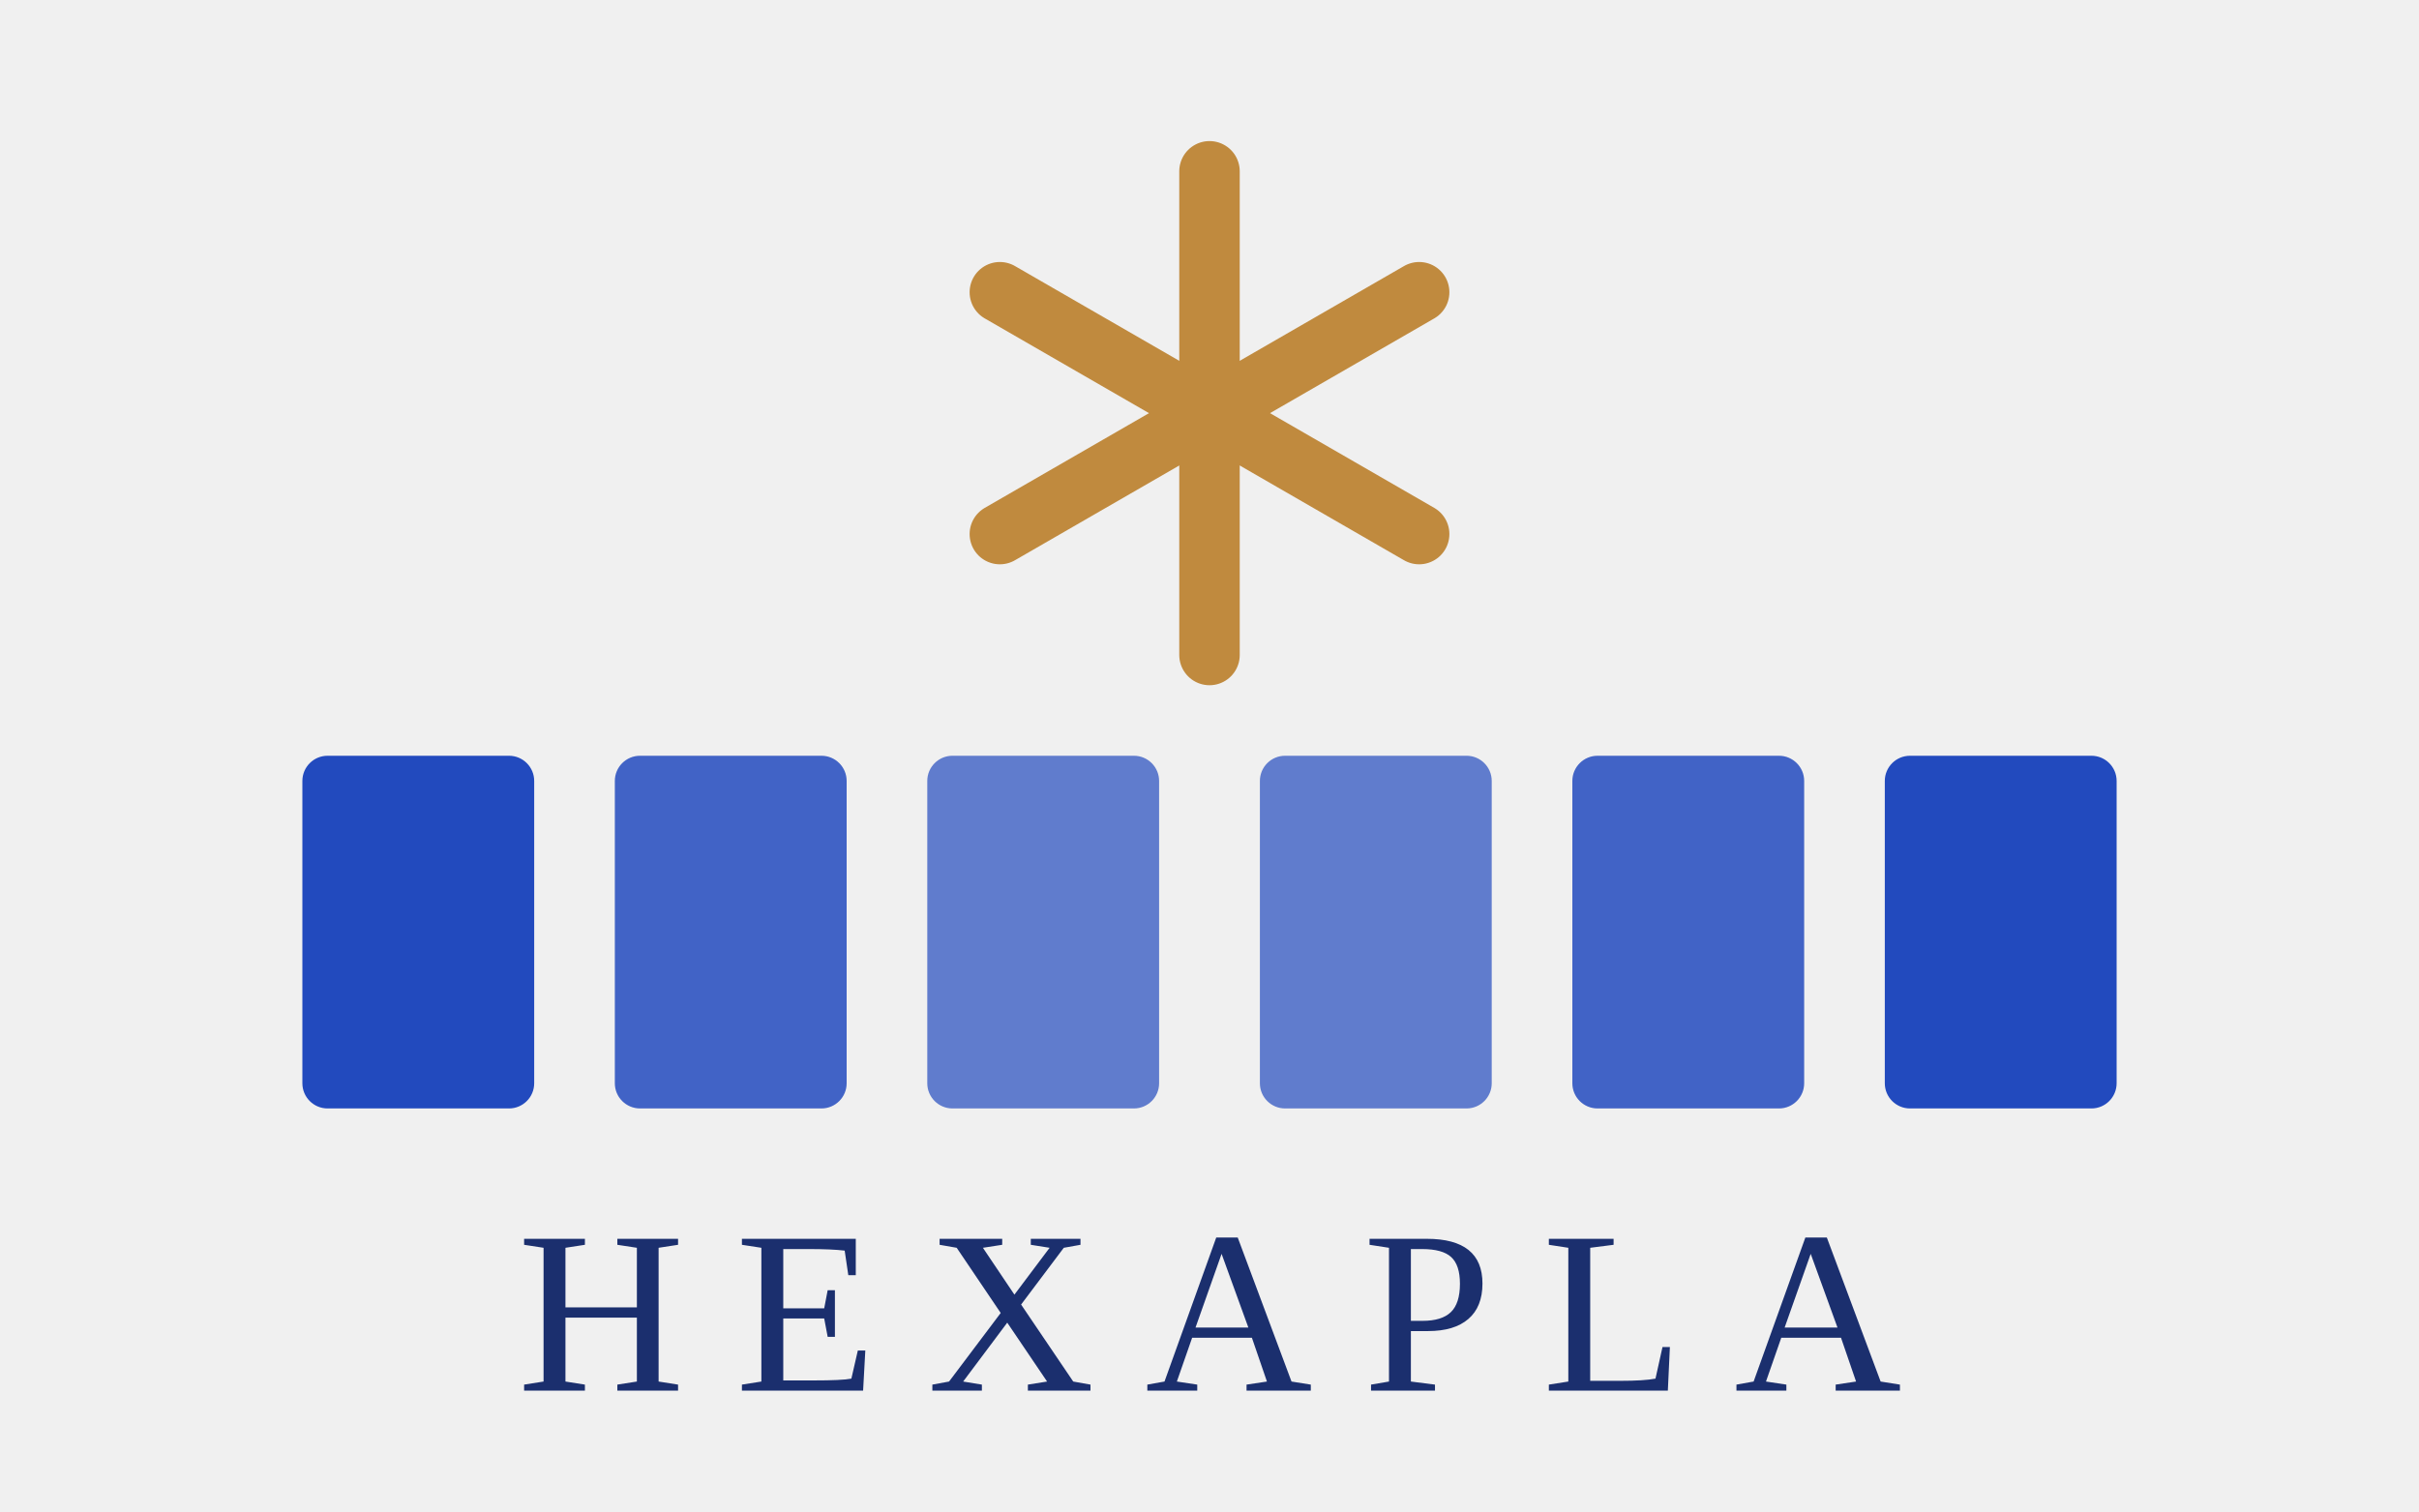
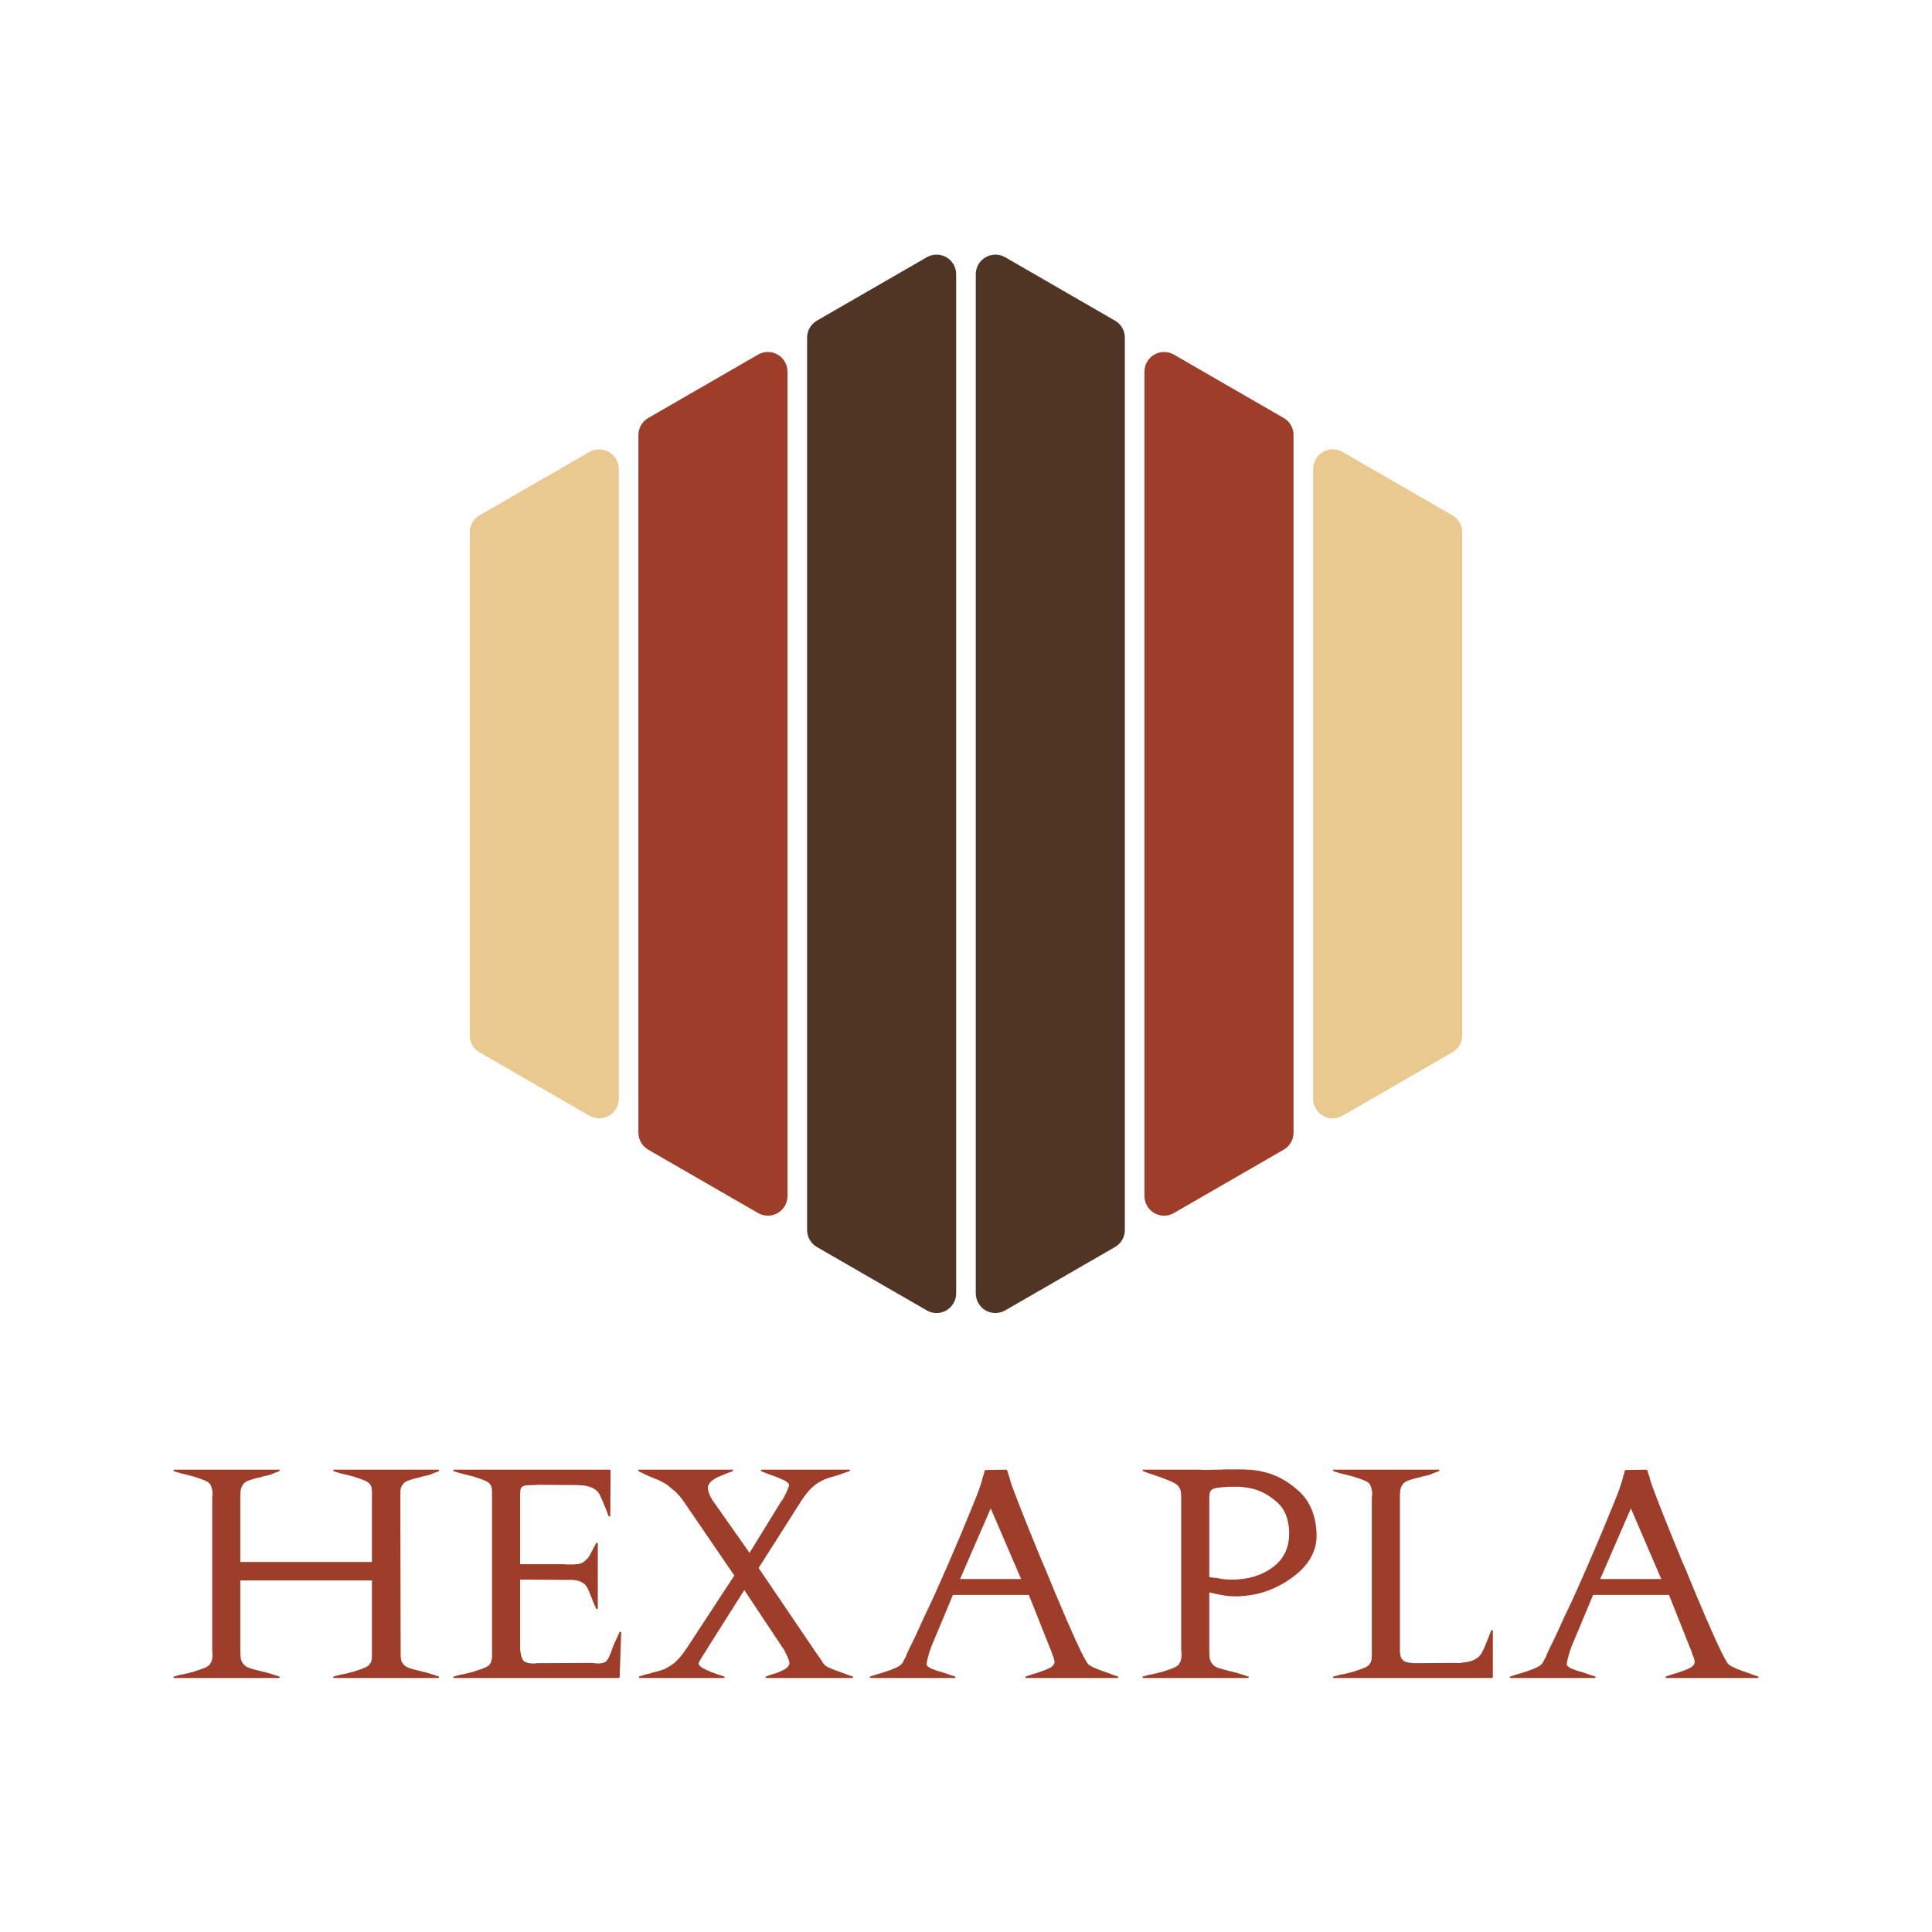
- <svg xmlns="http://www.w3.org/2000/svg" viewBox="0 0 480 300" role="img" aria-label="Hexapla">
-   <g fill="#224abe">
-     <rect x="60" y="150" width="46" height="70" rx="5" />
-     <rect x="122" y="150" width="46" height="70" rx="5" opacity=".85" />
-     <rect x="184" y="150" width="46" height="70" rx="5" opacity=".7" />
-     <rect x="250" y="150" width="46" height="70" rx="5" opacity=".7" />
-     <rect x="312" y="150" width="46" height="70" rx="5" opacity=".85" />
-     <rect x="374" y="150" width="46" height="70" rx="5" />
+ <svg xmlns="http://www.w3.org/2000/svg" width="100%" height="100%" viewBox="0 0 985 985" version="1.1" xml:space="preserve" style="fill-rule:evenodd;clip-rule:evenodd;stroke-linejoin:bevel;stroke-miterlimit:2;">
+   <g id="Artboard1" transform="matrix(1,0,0,0.993128,240.863,92.4682)">
+     <rect x="-240.863" y="-93.108" width="984.97" height="991.816" style="fill:none;" />
+     <clipPath id="_clip1">
+       <rect x="-240.863" y="-93.108" width="984.97" height="991.816" />
+     </clipPath>
+     <g clip-path="url(#_clip1)">
+       <g transform="matrix(0.39661,0,0,0.536205,228.837,172.222)">
+         <rect x="-1238.19" y="-562.26" width="2591.28" height="1929.93" style="fill:white;" />
+       </g>
+       <g transform="matrix(1,0,0,1.00692,-21.3783,7.20564)">
+         <g>
+           <g>
+             <g transform="matrix(1,0,0,1,20,20)">
+               <path d="M61,449.2L62.17,449.78L63.41,450.2L64.7,450.46L66,450.54L67.31,450.46L68.59,450.2L69.83,449.78L71,449.2L72.09,448.47L73.07,447.61L73.93,446.63L74.66,445.54L75.24,444.37L75.66,443.13L75.91,441.85L76,440.54L76,119.46L75.91,118.15L75.66,116.87L75.24,115.63L74.66,114.46L73.93,113.37L73.07,112.39L72.09,111.53L71,110.8L69.83,110.22L68.59,109.8L67.31,109.54L66,109.46L64.7,109.54L63.41,109.8L62.17,110.22L61,110.8L5,143.11L3.91,143.84L2.93,144.7L2.07,145.69L1.34,146.77L0.76,147.95L0.34,149.19L0.09,150.47L0,151.77L0,408.23L0.09,409.53L0.34,410.81L0.76,412.05L1.34,413.23L2.07,414.31L2.93,415.3L3.91,416.16L5,416.89L61,449.2Z" style="fill:rgb(233,201,144);fill-rule:nonzero;" />
+             </g>
+             <g transform="matrix(1,0,0,1,20,20)">
+               <path d="M445,110.8L443.83,110.22L442.59,109.8L441.3,109.54L440,109.46L438.69,109.54L437.41,109.8L436.17,110.22L435,110.8L433.91,111.53L432.93,112.39L432.07,113.37L431.34,114.46L430.76,115.63L430.34,116.87L430.09,118.15L430,119.46L430,440.54L430.09,441.85L430.34,443.13L430.76,444.37L431.34,445.54L432.07,446.63L432.93,447.61L433.91,448.47L435,449.2L436.17,449.78L437.41,450.2L438.69,450.46L440,450.54L441.3,450.46L442.59,450.2L443.83,449.78L445,449.2L501,416.89L502.09,416.16L503.07,415.3L503.93,414.31L504.66,413.23L505.24,412.05L505.66,410.81L505.91,409.53L506,408.23L506,151.77L505.91,150.47L505.66,149.19L505.24,147.95L504.66,146.77L503.93,145.69L503.07,144.7L502.09,143.84L501,143.11L445,110.8Z" style="fill:rgb(233,201,144);fill-rule:nonzero;" />
+             </g>
+           </g>
+           <g transform="matrix(1,0,0,1,20,20)">
+             <path d="M147,498.83L148.17,499.41L149.41,499.83L150.7,500.08L152,500.17L153.31,500.08L154.59,499.83L155.83,499.41L157,498.83L158.09,498.1L159.07,497.24L159.93,496.26L160.66,495.17L161.24,494L161.66,492.76L161.91,491.47L162,490.17L162,69.83L161.91,68.53L161.66,67.24L161.24,66L160.66,64.83L159.93,63.74L159.07,62.76L158.09,61.9L157,61.17L155.83,60.59L154.59,60.17L153.31,59.92L152,59.83L150.7,59.92L149.41,60.17L148.17,60.59L147,61.17L91,93.49L89.91,94.21L88.93,95.07L88.07,96.06L87.34,97.15L86.76,98.32L86.34,99.56L86.09,100.84L86,102.15L86,457.85L86.09,459.16L86.34,460.44L86.76,461.68L87.34,462.85L88.07,463.94L88.93,464.93L89.91,465.79L91,466.51L147,498.83Z" style="fill:rgb(158,61,41);fill-rule:nonzero;" />
+           </g>
+           <g>
+             <g transform="matrix(1,0,0,1,20,20)">
+               <path d="M233,548.46L234.17,549.04L235.41,549.46L236.7,549.71L238,549.8L239.31,549.71L240.59,549.46L241.83,549.04L243,548.46L244.09,547.73L245.07,546.87L245.93,545.89L246.66,544.8L247.24,543.62L247.66,542.39L247.91,541.1L248,539.8L248,20.2L247.91,18.9L247.66,17.61L247.24,16.38L246.66,15.2L245.93,14.11L245.07,13.13L244.09,12.27L243,11.54L241.83,10.96L240.59,10.54L239.31,10.29L238,10.2L236.7,10.29L235.41,10.54L234.17,10.96L233,11.54L177,43.86L175.91,44.58L174.93,45.45L174.07,46.43L173.34,47.52L172.76,48.69L172.34,49.93L172.09,51.21L172,52.52L172,507.48L172.09,508.79L172.34,510.07L172.76,511.31L173.34,512.48L174.07,513.57L174.93,514.55L175.91,515.42L177,516.14L233,548.46Z" style="fill:rgb(80,53,37);fill-rule:nonzero;" />
+             </g>
+             <g transform="matrix(1,0,0,1,20,20)">
+               <path d="M273,11.54L271.83,10.96L270.59,10.54L269.3,10.29L268,10.2L266.69,10.29L265.41,10.54L264.17,10.96L263,11.54L261.91,12.27L260.93,13.13L260.07,14.11L259.34,15.2L258.76,16.38L258.34,17.61L258.09,18.9L258,20.2L258,539.8L258.09,541.1L258.34,542.39L258.76,543.62L259.34,544.8L260.07,545.89L260.93,546.87L261.91,547.73L263,548.46L264.17,549.04L265.41,549.46L266.69,549.71L268,549.8L269.3,549.71L270.59,549.46L271.83,549.04L273,548.46L329,516.14L330.09,515.42L331.07,514.55L331.93,513.57L332.66,512.48L333.24,511.31L333.66,510.07L333.91,508.79L334,507.48L334,52.52L333.91,51.21L333.66,49.93L333.24,48.69L332.66,47.52L331.93,46.43L331.07,45.45L330.09,44.58L329,43.86L273,11.54Z" style="fill:rgb(80,53,37);fill-rule:nonzero;" />
+             </g>
+           </g>
+           <g transform="matrix(1,0,0,1,20,20)">
+             <path d="M359,61.17L357.83,60.59L356.59,60.17L355.3,59.92L354,59.83L352.69,59.92L351.41,60.17L350.17,60.59L349,61.17L347.91,61.9L346.93,62.76L346.07,63.74L345.34,64.83L344.76,66L344.34,67.24L344.09,68.53L344,69.83L344,490.17L344.09,491.47L344.34,492.76L344.76,494L345.34,495.17L346.07,496.26L346.93,497.24L347.91,498.1L349,498.83L350.17,499.41L351.41,499.83L352.69,500.08L354,500.17L355.3,500.08L356.59,499.83L357.83,499.41L359,498.83L415,466.51L416.09,465.79L417.07,464.93L417.93,463.94L418.66,462.85L419.24,461.68L419.66,460.44L419.91,459.16L420,457.85L420,102.15L419.91,100.84L419.66,99.56L419.24,98.32L418.66,97.15L417.93,96.06L417.07,95.07L416.09,94.21L415,93.49L359,61.17Z" style="fill:rgb(158,61,41);fill-rule:nonzero;" />
+           </g>
+         </g>
+         <g transform="matrix(13.2544,0,0,11.8808,-5681.77,-7382.63)">
+           <path d="M427.624,676.62C427.616,676.644 427.606,676.662 427.594,676.674C427.582,676.686 427.572,676.7 427.564,676.716C427.516,676.796 427.49,676.874 427.486,676.95C427.482,677.026 427.48,677.112 427.48,677.208L427.48,677.292L427.492,683.82L427.492,683.916C427.492,684.02 427.496,684.116 427.504,684.204C427.512,684.292 427.552,684.38 427.624,684.468C427.672,684.532 427.758,684.586 427.882,684.63C428.006,684.674 428.136,684.712 428.272,684.744C428.296,684.752 428.318,684.76 428.338,684.768C428.358,684.776 428.38,684.78 428.404,684.78C428.46,684.796 428.518,684.814 428.578,684.834C428.638,684.854 428.692,684.872 428.74,684.888L428.992,684.984L424.936,684.984L425.212,684.9C425.276,684.892 425.35,684.876 425.434,684.852C425.518,684.828 425.604,684.804 425.692,684.78C425.772,684.748 425.852,684.718 425.932,684.69C426.012,684.662 426.084,684.632 426.148,684.6C426.188,684.584 426.224,684.564 426.256,684.54C426.288,684.516 426.312,684.496 426.328,684.48C426.344,684.456 426.358,684.432 426.37,684.408C426.382,684.384 426.396,684.36 426.412,684.336C426.428,684.288 426.438,684.24 426.442,684.192C426.446,684.144 426.448,684.096 426.448,684.048L426.448,680.796L421.324,680.796L421.324,683.82C421.324,683.956 421.33,684.074 421.342,684.174C421.354,684.274 421.4,684.372 421.48,684.468C421.528,684.532 421.614,684.586 421.738,684.63C421.862,684.674 421.992,684.712 422.128,684.744C422.152,684.752 422.174,684.76 422.194,684.768C422.214,684.776 422.236,684.78 422.26,684.78C422.324,684.796 422.384,684.814 422.44,684.834C422.496,684.854 422.548,684.872 422.596,684.888L422.86,684.984L418.792,684.984L419.068,684.9C419.132,684.892 419.206,684.876 419.29,684.852C419.374,684.828 419.46,684.804 419.548,684.78C419.628,684.748 419.708,684.718 419.788,684.69C419.868,684.662 419.94,684.632 420.004,684.6C420.044,684.584 420.08,684.564 420.112,684.54C420.144,684.516 420.168,684.496 420.184,684.48C420.208,684.44 420.23,684.402 420.25,684.366C420.27,684.33 420.284,684.292 420.292,684.252C420.3,684.212 420.306,684.172 420.31,684.132C420.314,684.092 420.316,684.056 420.316,684.024L420.316,683.904C420.308,683.88 420.304,683.858 420.304,683.838L420.304,677.274C420.304,677.254 420.308,677.232 420.316,677.208L420.316,677.076C420.316,677.044 420.314,677.014 420.31,676.986C420.306,676.958 420.3,676.928 420.292,676.896C420.284,676.848 420.272,676.802 420.256,676.758C420.24,676.714 420.216,676.672 420.184,676.632C420.168,676.616 420.144,676.596 420.112,676.572C420.08,676.548 420.044,676.528 420.004,676.512C419.94,676.48 419.868,676.45 419.788,676.422C419.708,676.394 419.628,676.364 419.548,676.332C419.46,676.308 419.374,676.284 419.29,676.26C419.206,676.236 419.132,676.216 419.068,676.2L418.792,676.104L422.86,676.104L422.596,676.212C422.548,676.244 422.492,676.268 422.428,676.284C422.364,676.3 422.296,676.316 422.224,676.332C422.208,676.34 422.192,676.346 422.176,676.35C422.16,676.354 422.144,676.36 422.128,676.368C421.992,676.4 421.862,676.438 421.738,676.482C421.614,676.526 421.528,676.576 421.48,676.632C421.472,676.648 421.462,676.662 421.45,676.674C421.438,676.686 421.428,676.7 421.42,676.716C421.372,676.804 421.344,676.894 421.336,676.986C421.328,677.078 421.324,677.18 421.324,677.292L421.324,680.064L426.448,680.064L426.448,677.052C426.448,676.972 426.442,676.898 426.43,676.83C426.418,676.762 426.384,676.696 426.328,676.632C426.312,676.616 426.288,676.596 426.256,676.572C426.224,676.548 426.188,676.528 426.148,676.512C426.084,676.48 426.012,676.45 425.932,676.422C425.852,676.394 425.772,676.364 425.692,676.332C425.604,676.308 425.518,676.284 425.434,676.26C425.35,676.236 425.276,676.216 425.212,676.2L424.936,676.104L428.992,676.104L428.74,676.212C428.692,676.244 428.636,676.268 428.572,676.284C428.508,676.3 428.44,676.316 428.368,676.332C428.352,676.34 428.336,676.346 428.32,676.35C428.304,676.354 428.288,676.36 428.272,676.368C428.136,676.4 428.006,676.438 427.882,676.482C427.758,676.526 427.672,676.576 427.624,676.632L427.624,676.62Z" style="fill:rgb(158,61,41);fill-rule:nonzero;stroke:rgb(158,61,41);stroke-width:0.06px;" />
+           <path d="M429.556,676.104L435.568,676.104L435.556,678.072L435.388,677.592C435.372,677.56 435.358,677.524 435.346,677.484C435.334,677.444 435.32,677.408 435.304,677.376C435.264,677.264 435.222,677.166 435.178,677.082C435.134,676.998 435.064,676.924 434.968,676.86C434.904,676.82 434.832,676.788 434.752,676.764C434.672,676.74 434.592,676.724 434.512,676.716C434.464,676.716 434.418,676.714 434.374,676.71C434.33,676.706 434.284,676.704 434.236,676.704L432.76,676.692C432.744,676.7 432.728,676.704 432.712,676.704L432.652,676.704C432.556,676.704 432.462,676.708 432.37,676.716C432.278,676.724 432.208,676.752 432.16,676.8C432.128,676.832 432.108,676.886 432.1,676.962C432.092,677.038 432.088,677.12 432.088,677.208L432.088,680.16L433.792,680.16C433.84,680.168 433.888,680.172 433.936,680.172L434.08,680.172C434.176,680.172 434.266,680.166 434.35,680.154C434.434,680.142 434.512,680.108 434.584,680.052C434.6,680.036 434.616,680.022 434.632,680.01C434.648,679.998 434.66,679.984 434.668,679.968C434.708,679.936 434.738,679.904 434.758,679.872C434.778,679.84 434.8,679.8 434.824,679.752L435.076,679.224L435.076,682.044L434.968,681.768C434.96,681.744 434.95,681.716 434.938,681.684C434.926,681.652 434.916,681.62 434.908,681.588C434.9,681.572 434.894,681.558 434.89,681.546C434.886,681.534 434.88,681.52 434.872,681.504C434.832,681.376 434.786,681.254 434.734,681.138C434.682,681.022 434.612,680.94 434.524,680.892C434.476,680.86 434.428,680.836 434.38,680.82C434.332,680.804 434.284,680.792 434.236,680.784C434.188,680.776 434.138,680.772 434.086,680.772L433.852,680.772L432.088,680.76L432.088,683.712C432.088,683.752 432.09,683.796 432.094,683.844C432.098,683.892 432.104,683.936 432.112,683.976C432.128,684.064 432.15,684.142 432.178,684.21C432.206,684.278 432.244,684.324 432.292,684.348C432.356,684.38 432.414,684.4 432.466,684.408C432.518,684.416 432.572,684.42 432.628,684.42L432.694,684.42C432.714,684.42 432.736,684.416 432.76,684.408L432.892,684.408L434.86,684.396C434.884,684.404 434.908,684.408 434.932,684.408L435.004,684.408C435.02,684.416 435.04,684.42 435.064,684.42L435.136,684.42C435.176,684.42 435.216,684.416 435.256,684.408C435.296,684.4 435.336,684.388 435.376,684.372C435.44,684.34 435.494,684.276 435.538,684.18C435.582,684.084 435.624,683.976 435.664,683.856C435.672,683.832 435.68,683.806 435.688,683.778C435.696,683.75 435.704,683.724 435.712,683.7C435.728,683.652 435.746,683.604 435.766,683.556C435.786,683.508 435.804,683.464 435.82,683.424L435.976,683.04L435.916,684.984L429.556,684.984L429.832,684.9C429.896,684.892 429.97,684.876 430.054,684.852C430.138,684.828 430.224,684.804 430.312,684.78C430.392,684.748 430.472,684.718 430.552,684.69C430.632,684.662 430.704,684.632 430.768,684.6C430.808,684.584 430.844,684.564 430.876,684.54C430.908,684.516 430.932,684.496 430.948,684.48C430.988,684.432 431.016,684.378 431.032,684.318C431.048,684.258 431.06,684.196 431.068,684.132L431.068,677.052C431.068,676.972 431.062,676.898 431.05,676.83C431.038,676.762 431.004,676.696 430.948,676.632C430.932,676.616 430.908,676.596 430.876,676.572C430.844,676.548 430.808,676.528 430.768,676.512C430.704,676.48 430.632,676.45 430.552,676.422C430.472,676.394 430.392,676.364 430.312,676.332C430.224,676.308 430.138,676.284 430.054,676.26C429.97,676.236 429.896,676.216 429.832,676.2L429.556,676.104Z" style="fill:rgb(158,61,41);fill-rule:nonzero;stroke:rgb(158,61,41);stroke-width:0.06px;" />
+           <path d="M440.944,679.704L442.18,677.46C442.196,677.444 442.212,677.422 442.228,677.394C442.244,677.366 442.26,677.336 442.276,677.304C442.34,677.176 442.394,677.052 442.438,676.932C442.482,676.812 442.5,676.736 442.492,676.704C442.46,676.624 442.386,676.554 442.27,676.494C442.154,676.434 442.032,676.376 441.904,676.32C441.872,676.312 441.84,676.302 441.808,676.29C441.776,676.278 441.744,676.264 441.712,676.248L441.388,676.104L444.796,676.104L444.532,676.2C444.492,676.224 444.452,676.242 444.412,676.254C444.372,676.266 444.332,676.28 444.292,676.296C444.212,676.32 444.13,676.346 444.046,676.374C443.962,676.402 443.876,676.436 443.788,676.476C443.732,676.508 443.672,676.544 443.608,676.584C443.544,676.624 443.48,676.672 443.416,676.728C443.328,676.808 443.242,676.904 443.158,677.016C443.074,677.128 442.992,677.252 442.912,677.388L441.256,680.292L443.32,683.688C443.4,683.824 443.478,683.95 443.554,684.066C443.63,684.182 443.696,684.292 443.752,684.396C443.792,684.476 443.88,684.548 444.016,684.612C444.152,684.676 444.292,684.736 444.436,684.792C444.476,684.808 444.516,684.824 444.556,684.84C444.596,684.856 444.632,684.872 444.664,684.888L444.916,684.984L441.568,684.984L441.868,684.864C441.876,684.872 441.884,684.874 441.892,684.87C441.9,684.866 441.96,684.836 441.976,684.828C441.992,684.82 442.008,684.816 442.024,684.816C442.128,684.768 442.226,684.716 442.318,684.66C442.41,684.604 442.472,684.524 442.504,684.42L442.504,684.372C442.504,684.332 442.494,684.28 442.474,684.216C442.454,684.152 442.428,684.084 442.396,684.012C442.388,683.988 442.376,683.962 442.36,683.934C442.344,683.906 442.332,683.876 442.324,683.844C442.308,683.812 442.292,683.782 442.276,683.754C442.26,683.726 442.244,683.7 442.228,683.676L440.74,681.18L439.324,683.676C439.3,683.724 439.276,683.77 439.252,683.814C439.228,683.858 439.2,683.904 439.168,683.952C439.168,683.96 439.166,683.964 439.162,683.964C439.158,683.964 439.156,683.968 439.156,683.976C439.1,684.072 439.05,684.164 439.006,684.252C438.962,684.34 438.944,684.396 438.952,684.42C438.984,684.5 439.048,684.568 439.144,684.624C439.24,684.68 439.348,684.736 439.468,684.792C439.492,684.8 439.52,684.81 439.552,684.822C439.584,684.834 439.616,684.848 439.648,684.864L439.972,684.984L436.696,684.984L436.96,684.888C437,684.88 437.042,684.87 437.086,684.858C437.13,684.846 437.172,684.832 437.212,684.816C437.292,684.792 437.372,684.768 437.452,684.744C437.532,684.72 437.616,684.688 437.704,684.648C437.76,684.616 437.82,684.578 437.884,684.534C437.948,684.49 438.012,684.44 438.076,684.384C438.164,684.296 438.248,684.198 438.328,684.09C438.408,683.982 438.488,683.86 438.568,683.724L440.392,680.616L438.4,677.364C438.36,677.3 438.316,677.238 438.268,677.178C438.22,677.118 438.172,677.06 438.124,677.004C438.068,676.956 438.016,676.91 437.968,676.866C437.92,676.822 437.876,676.78 437.836,676.74C437.796,676.7 437.742,676.66 437.674,676.62C437.606,676.58 437.532,676.536 437.452,676.488C437.404,676.472 437.354,676.452 437.302,676.428C437.25,676.404 437.2,676.38 437.152,676.356C437.112,676.34 437.074,676.322 437.038,676.302C437.002,676.282 436.968,676.264 436.936,676.248L436.672,676.104L440.296,676.104L439.984,676.236C439.952,676.252 439.92,676.268 439.888,676.284C439.856,676.3 439.82,676.316 439.78,676.332C439.676,676.38 439.58,676.44 439.492,676.512C439.404,676.584 439.348,676.668 439.324,676.764C439.316,676.772 439.312,676.784 439.312,676.8L439.312,676.848C439.312,676.888 439.316,676.93 439.324,676.974C439.332,677.018 439.344,677.064 439.36,677.112C439.376,677.152 439.392,677.192 439.408,677.232C439.424,677.272 439.444,677.312 439.468,677.352C439.468,677.36 439.47,677.368 439.474,677.376C439.478,677.384 439.484,677.392 439.492,677.4L440.944,679.704Z" style="fill:rgb(158,61,41);fill-rule:nonzero;stroke:rgb(158,61,41);stroke-width:0.06px;" />
+           <path d="M450.82,676.104C450.836,676.168 450.852,676.226 450.868,676.278C450.884,676.33 450.9,676.38 450.916,676.428C450.924,676.484 450.936,676.536 450.952,676.584C450.968,676.632 450.984,676.688 451,676.752C451.112,677.096 451.276,677.57 451.492,678.174C451.708,678.778 451.936,679.404 452.176,680.052C452.192,680.092 452.256,680.252 452.272,680.292C452.56,681.084 452.834,681.814 453.094,682.482C453.354,683.15 453.528,683.58 453.616,683.772C453.64,683.836 453.664,683.892 453.688,683.94C453.712,683.988 453.736,684.04 453.76,684.096C453.776,684.136 453.796,684.178 453.82,684.222C453.844,684.266 453.868,684.312 453.892,684.36C453.932,684.44 454.014,684.512 454.138,684.576C454.262,684.64 454.396,684.7 454.54,684.756C454.572,684.764 454.604,684.776 454.636,684.792C454.668,684.808 454.7,684.82 454.732,684.828C454.756,684.836 454.778,684.846 454.798,684.858C454.818,684.87 454.84,684.88 454.864,684.888L455.116,684.984L451.564,684.984L451.876,684.864C451.924,684.856 451.976,684.84 452.032,684.816C452.088,684.792 452.148,684.768 452.212,684.744C452.324,684.704 452.426,684.656 452.518,684.6C452.61,684.544 452.668,684.476 452.692,684.396L452.692,684.39C452.692,684.386 452.696,684.38 452.704,684.372L452.704,684.336C452.704,684.296 452.696,684.244 452.68,684.18C452.664,684.116 452.644,684.056 452.62,684C452.612,683.968 452.604,683.94 452.596,683.916C452.588,683.892 452.58,683.868 452.572,683.844C452.564,683.812 452.554,683.782 452.542,683.754C452.53,683.726 452.52,683.7 452.512,683.676L451.708,681.42L448.744,681.42L447.904,683.664C447.896,683.688 447.89,683.706 447.886,683.718C447.882,683.73 447.88,683.744 447.88,683.76C447.864,683.792 447.85,683.828 447.838,683.868C447.826,683.908 447.816,683.948 447.808,683.988C447.784,684.076 447.764,684.16 447.748,684.24C447.732,684.32 447.724,684.38 447.724,684.42L447.724,684.456C447.756,684.528 447.818,684.586 447.91,684.63C448.002,684.674 448.104,684.716 448.216,684.756C448.232,684.756 448.248,684.758 448.264,684.762C448.28,684.766 448.292,684.772 448.3,684.78C448.34,684.796 448.38,684.81 448.42,684.822C448.46,684.834 448.496,684.848 448.528,684.864L448.852,684.984L445.576,684.984L445.84,684.888C445.896,684.872 445.958,684.852 446.026,684.828C446.094,684.804 446.16,684.78 446.224,684.756C446.36,684.708 446.488,684.652 446.608,684.588C446.728,684.524 446.808,684.456 446.848,684.384C446.872,684.344 446.892,684.304 446.908,684.264C446.924,684.224 446.94,684.188 446.956,684.156C446.972,684.132 446.984,684.108 446.992,684.084C447,684.06 447.008,684.032 447.016,684C447.032,683.968 447.046,683.936 447.058,683.904C447.07,683.872 447.084,683.836 447.1,683.796C447.204,683.572 447.306,683.338 447.406,683.094C447.506,682.85 447.608,682.6 447.712,682.344C447.768,682.216 447.824,682.086 447.88,681.954C447.936,681.822 447.992,681.688 448.048,681.552C448.464,680.52 448.84,679.554 449.176,678.654C449.512,677.754 449.72,677.18 449.8,676.932C449.824,676.852 449.846,676.78 449.866,676.716C449.886,676.652 449.904,676.588 449.92,676.524C449.92,676.5 449.924,676.478 449.932,676.458C449.94,676.438 449.944,676.416 449.944,676.392C449.96,676.352 449.974,676.308 449.986,676.26C449.998,676.212 450.008,676.164 450.016,676.116L450.82,676.104ZM451.432,680.796L450.22,677.652L448.996,680.796L451.432,680.796Z" style="fill:rgb(158,61,41);fill-rule:nonzero;stroke:rgb(158,61,41);stroke-width:0.06px;" />
+           <path d="M462.724,678.828L462.724,678.9C462.724,679.572 462.426,680.156 461.83,680.652C461.234,681.148 460.58,681.42 459.868,681.468C459.828,681.476 459.79,681.48 459.754,681.48L459.64,681.48C459.536,681.48 459.434,681.474 459.334,681.462C459.234,681.45 459.132,681.432 459.028,681.408L458.596,681.3L458.596,683.82C458.596,683.956 458.602,684.074 458.614,684.174C458.626,684.274 458.672,684.372 458.752,684.468C458.8,684.532 458.884,684.584 459.004,684.624C459.124,684.664 459.252,684.704 459.388,684.744C459.412,684.752 459.436,684.758 459.46,684.762C459.484,684.766 459.508,684.772 459.532,684.78C459.596,684.796 459.656,684.814 459.712,684.834C459.768,684.854 459.82,684.872 459.868,684.888L460.132,684.984L456.064,684.984L456.34,684.9C456.404,684.892 456.478,684.876 456.562,684.852C456.646,684.828 456.732,684.804 456.82,684.78C456.9,684.748 456.98,684.718 457.06,684.69C457.14,684.662 457.212,684.632 457.276,684.6C457.316,684.584 457.352,684.564 457.384,684.54C457.416,684.516 457.44,684.496 457.456,684.48C457.48,684.44 457.502,684.402 457.522,684.366C457.542,684.33 457.556,684.292 457.564,684.252C457.572,684.212 457.578,684.172 457.582,684.132C457.586,684.092 457.588,684.056 457.588,684.024L457.588,683.904C457.58,683.88 457.576,683.858 457.576,683.838L457.576,677.28C457.576,677.176 457.57,677.08 457.558,676.992C457.546,676.904 457.508,676.82 457.444,676.74C457.388,676.676 457.298,676.614 457.174,676.554C457.05,676.494 456.92,676.436 456.784,676.38C456.704,676.348 456.626,676.318 456.55,676.29C456.474,676.262 456.404,676.236 456.34,676.212L456.076,676.104L458.26,676.104C458.38,676.112 458.496,676.114 458.608,676.11C458.72,676.106 458.828,676.104 458.932,676.104L459.04,676.104C459.128,676.096 459.218,676.092 459.31,676.092L459.844,676.092C459.932,676.092 460.02,676.096 460.108,676.104C460.196,676.104 460.288,676.112 460.384,676.128C460.48,676.144 460.576,676.164 460.672,676.188C461.168,676.308 461.628,676.584 462.052,677.016C462.476,677.448 462.7,678.056 462.724,678.84L462.724,678.828ZM459.772,676.764C459.748,676.772 459.724,676.776 459.7,676.776L459.388,676.776C459.252,676.784 459.122,676.796 458.998,676.812C458.874,676.828 458.788,676.852 458.74,676.884C458.668,676.932 458.626,676.996 458.614,677.076C458.602,677.156 458.596,677.24 458.596,677.328L458.596,680.712L458.956,680.76C459.052,680.784 459.146,680.8 459.238,680.808C459.33,680.816 459.42,680.82 459.508,680.82C460.124,680.82 460.648,680.644 461.08,680.292C461.512,679.94 461.728,679.448 461.728,678.816L461.728,678.696C461.704,678.16 461.552,677.75 461.272,677.466C460.992,677.182 460.692,676.988 460.372,676.884C460.268,676.852 460.166,676.828 460.066,676.812C459.966,676.796 459.868,676.784 459.772,676.776L459.772,676.764Z" style="fill:rgb(158,61,41);fill-rule:nonzero;stroke:rgb(158,61,41);stroke-width:0.06px;" />
+           <path d="M465.928,677.28L465.928,683.82C465.928,683.908 465.936,683.992 465.952,684.072C465.968,684.152 466.004,684.22 466.06,684.276C466.108,684.324 466.172,684.356 466.252,684.372C466.332,684.388 466.412,684.4 466.492,684.408L466.6,684.408L468.076,684.396C468.132,684.404 468.19,684.406 468.25,684.402C468.31,684.398 468.372,684.388 468.436,684.372C468.516,684.364 468.596,684.348 468.676,684.324C468.756,684.3 468.824,684.268 468.88,684.228C468.992,684.156 469.076,684.064 469.132,683.952C469.188,683.84 469.24,683.716 469.288,683.58C469.296,683.548 469.306,683.518 469.318,683.49C469.33,683.462 469.34,683.436 469.348,683.412L469.504,682.968L469.504,684.984L463.396,684.984L463.672,684.9C463.736,684.892 463.81,684.876 463.894,684.852C463.978,684.828 464.064,684.804 464.152,684.78C464.232,684.748 464.312,684.718 464.392,684.69C464.472,684.662 464.544,684.632 464.608,684.6C464.648,684.584 464.684,684.564 464.716,684.54C464.748,684.516 464.772,684.496 464.788,684.48C464.804,684.456 464.818,684.432 464.83,684.408C464.842,684.384 464.856,684.36 464.872,684.336C464.888,684.288 464.898,684.24 464.902,684.192C464.906,684.144 464.908,684.096 464.908,684.048L464.908,677.274C464.908,677.254 464.912,677.232 464.92,677.208L464.92,677.076C464.92,677.044 464.918,677.014 464.914,676.986C464.91,676.958 464.904,676.928 464.896,676.896C464.888,676.848 464.876,676.802 464.86,676.758C464.844,676.714 464.82,676.672 464.788,676.632C464.772,676.616 464.748,676.596 464.716,676.572C464.684,676.548 464.648,676.528 464.608,676.512C464.544,676.48 464.472,676.45 464.392,676.422C464.312,676.394 464.232,676.364 464.152,676.332C464.064,676.308 463.978,676.284 463.894,676.26C463.81,676.236 463.736,676.216 463.672,676.2L463.396,676.104L467.464,676.104L467.2,676.212C467.152,676.244 467.096,676.268 467.032,676.284C466.968,676.3 466.9,676.316 466.828,676.332C466.812,676.34 466.796,676.346 466.78,676.35C466.764,676.354 466.748,676.36 466.732,676.368C466.596,676.4 466.466,676.438 466.342,676.482C466.218,676.526 466.132,676.576 466.084,676.632C466.076,676.648 466.066,676.662 466.054,676.674C466.042,676.686 466.032,676.7 466.024,676.716C465.976,676.804 465.948,676.894 465.94,676.986C465.932,677.078 465.928,677.18 465.928,677.292L465.928,677.28Z" style="fill:rgb(158,61,41);fill-rule:nonzero;stroke:rgb(158,61,41);stroke-width:0.06px;" />
+           <path d="M475.444,676.104C475.46,676.168 475.476,676.226 475.492,676.278C475.508,676.33 475.524,676.38 475.54,676.428C475.548,676.484 475.56,676.536 475.576,676.584C475.592,676.632 475.608,676.688 475.624,676.752C475.736,677.096 475.9,677.57 476.116,678.174C476.332,678.778 476.56,679.404 476.8,680.052C476.816,680.092 476.88,680.252 476.896,680.292C477.184,681.084 477.458,681.814 477.718,682.482C477.978,683.15 478.152,683.58 478.24,683.772C478.264,683.836 478.288,683.892 478.312,683.94C478.336,683.988 478.36,684.04 478.384,684.096C478.4,684.136 478.42,684.178 478.444,684.222C478.468,684.266 478.492,684.312 478.516,684.36C478.556,684.44 478.638,684.512 478.762,684.576C478.886,684.64 479.02,684.7 479.164,684.756C479.196,684.764 479.228,684.776 479.26,684.792C479.292,684.808 479.324,684.82 479.356,684.828C479.38,684.836 479.402,684.846 479.422,684.858C479.442,684.87 479.464,684.88 479.488,684.888L479.74,684.984L476.188,684.984L476.5,684.864C476.548,684.856 476.6,684.84 476.656,684.816C476.712,684.792 476.772,684.768 476.836,684.744C476.948,684.704 477.05,684.656 477.142,684.6C477.234,684.544 477.292,684.476 477.316,684.396L477.316,684.39C477.316,684.386 477.32,684.38 477.328,684.372L477.328,684.336C477.328,684.296 477.32,684.244 477.304,684.18C477.288,684.116 477.268,684.056 477.244,684C477.236,683.968 477.228,683.94 477.22,683.916C477.212,683.892 477.204,683.868 477.196,683.844C477.188,683.812 477.178,683.782 477.166,683.754C477.154,683.726 477.144,683.7 477.136,683.676L476.332,681.42L473.368,681.42L472.528,683.664C472.52,683.688 472.514,683.706 472.51,683.718C472.506,683.73 472.504,683.744 472.504,683.76C472.488,683.792 472.474,683.828 472.462,683.868C472.45,683.908 472.44,683.948 472.432,683.988C472.408,684.076 472.388,684.16 472.372,684.24C472.356,684.32 472.348,684.38 472.348,684.42L472.348,684.456C472.38,684.528 472.442,684.586 472.534,684.63C472.626,684.674 472.728,684.716 472.84,684.756C472.856,684.756 472.872,684.758 472.888,684.762C472.904,684.766 472.916,684.772 472.924,684.78C472.964,684.796 473.004,684.81 473.044,684.822C473.084,684.834 473.12,684.848 473.152,684.864L473.476,684.984L470.2,684.984L470.464,684.888C470.52,684.872 470.582,684.852 470.65,684.828C470.718,684.804 470.784,684.78 470.848,684.756C470.984,684.708 471.112,684.652 471.232,684.588C471.352,684.524 471.432,684.456 471.472,684.384C471.496,684.344 471.516,684.304 471.532,684.264C471.548,684.224 471.564,684.188 471.58,684.156C471.596,684.132 471.608,684.108 471.616,684.084C471.624,684.06 471.632,684.032 471.64,684C471.656,683.968 471.67,683.936 471.682,683.904C471.694,683.872 471.708,683.836 471.724,683.796C471.828,683.572 471.93,683.338 472.03,683.094C472.13,682.85 472.232,682.6 472.336,682.344C472.392,682.216 472.448,682.086 472.504,681.954C472.56,681.822 472.616,681.688 472.672,681.552C473.088,680.52 473.464,679.554 473.8,678.654C474.136,677.754 474.344,677.18 474.424,676.932C474.448,676.852 474.47,676.78 474.49,676.716C474.51,676.652 474.528,676.588 474.544,676.524C474.544,676.5 474.548,676.478 474.556,676.458C474.564,676.438 474.568,676.416 474.568,676.392C474.584,676.352 474.598,676.308 474.61,676.26C474.622,676.212 474.632,676.164 474.64,676.116L475.444,676.104ZM476.056,680.796L474.844,677.652L473.62,680.796L476.056,680.796Z" style="fill:rgb(158,61,41);fill-rule:nonzero;stroke:rgb(158,61,41);stroke-width:0.06px;" />
+         </g>
+       </g>
+     </g>
  </g>
-   <g stroke="#c08a3e" stroke-width="12" stroke-linecap="round" transform="translate(240 82)">
-     <line x1="0" y1="-48" x2="0" y2="48" />
-     <line x1="-41.6" y1="-24" x2="41.6" y2="24" />
-     <line x1="-41.6" y1="24" x2="41.6" y2="-24" />
-   </g>
-   <text x="240" y="276" text-anchor="middle" font-family="Gentium Plus, Georgia, 'Times New Roman', serif" font-size="46" letter-spacing="10" fill="#1b2f6e">HEXAPLA</text>
</svg>
